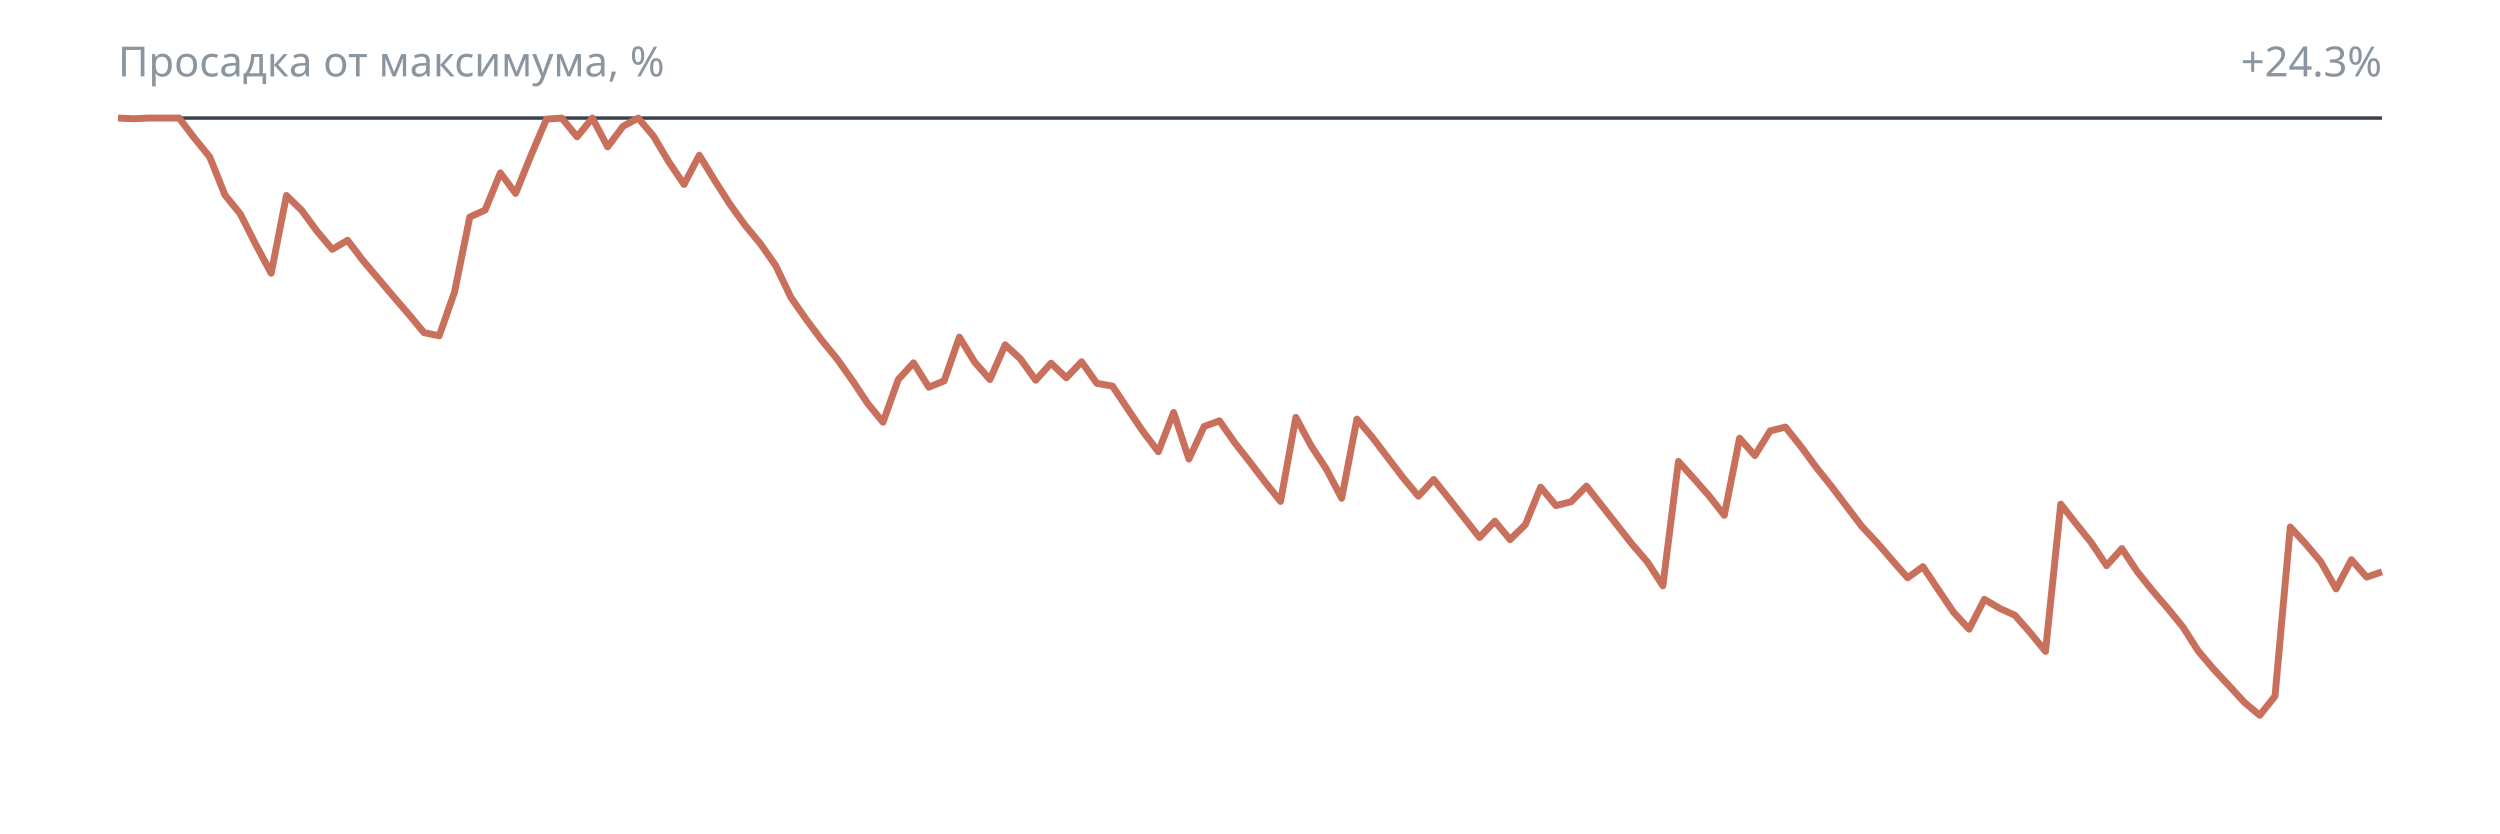
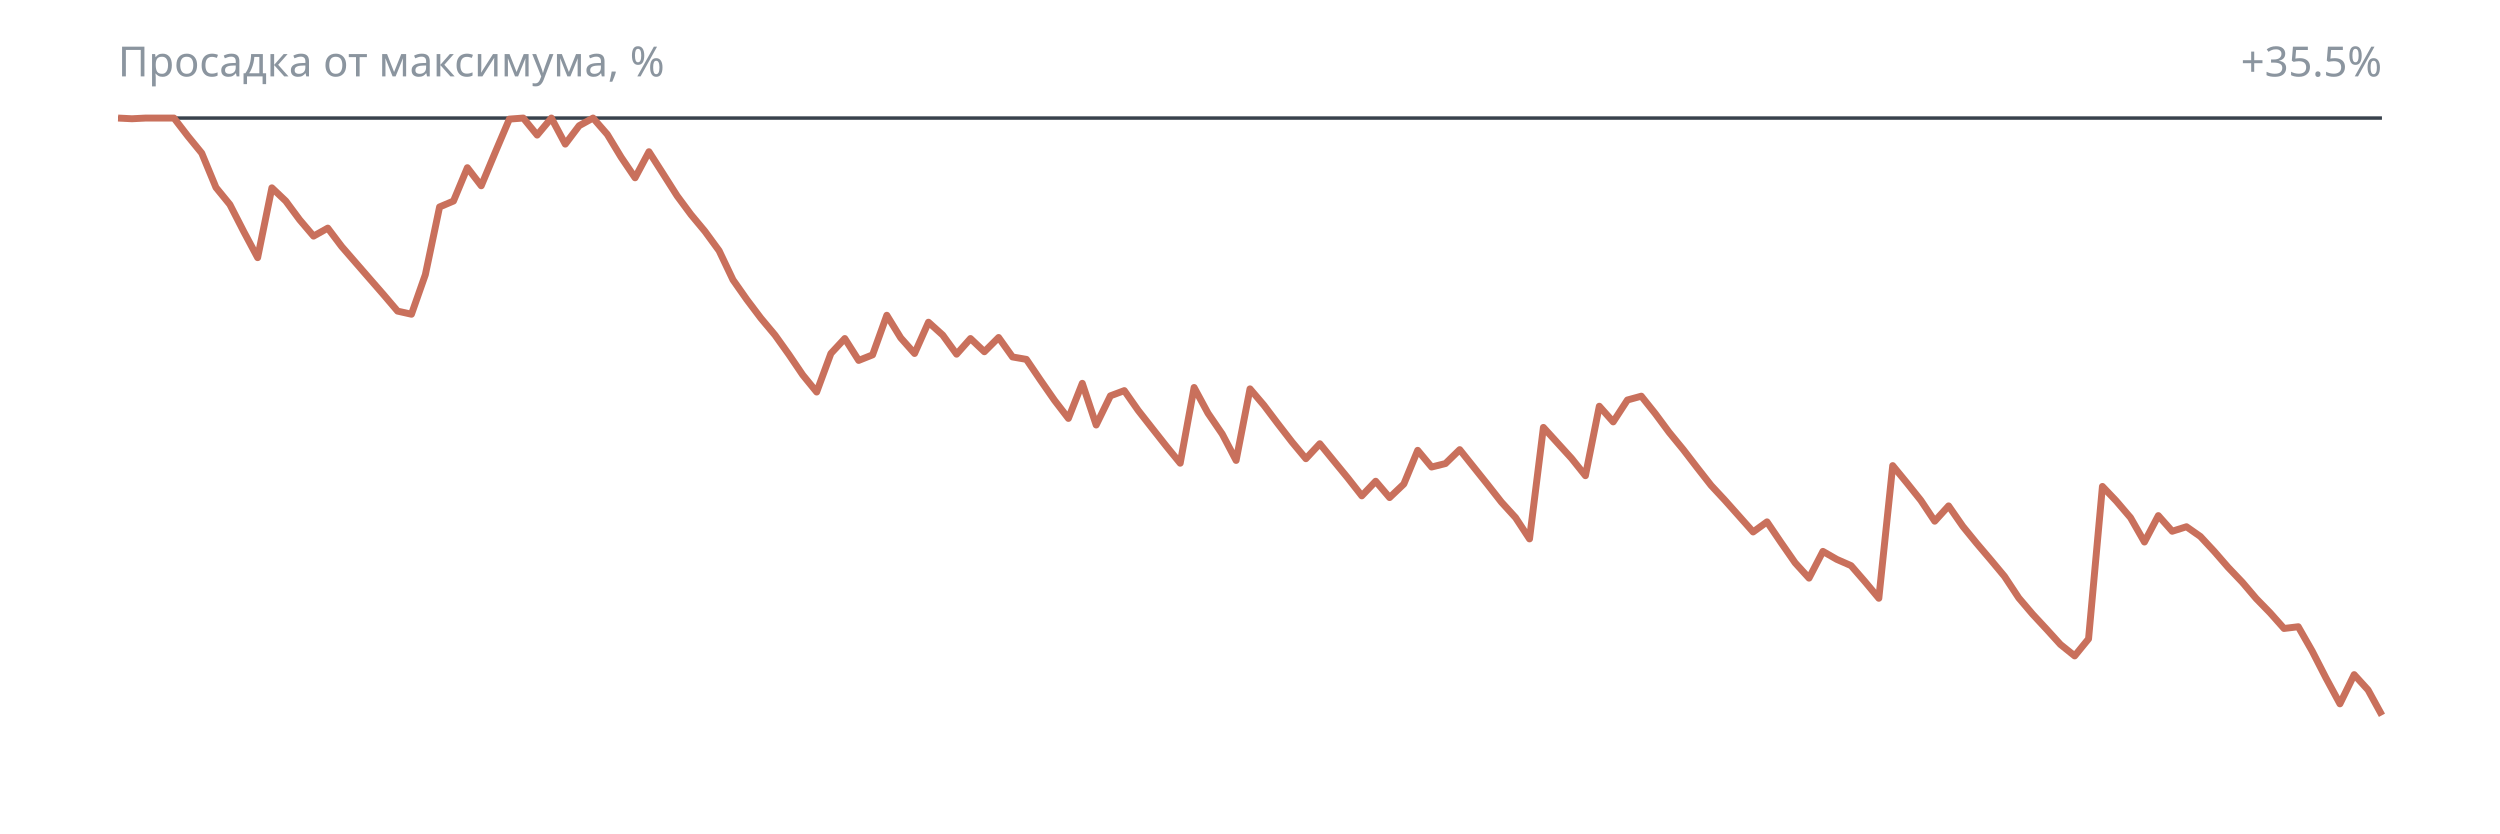
<svg xmlns="http://www.w3.org/2000/svg" viewBox="0 0 720 240" role="img" aria-label="Просадка от максимума, %">
  <line x1="34" y1="34.0" x2="686" y2="34.0" stroke="#39424c" stroke-width="1" />
-   <path d="M34.0,34.0 L38.4,34.2 L42.8,34.0 L47.2,34.0 L51.6,34.0 L56.0,39.8 L60.4,45.2 L64.8,56.2 L69.2,61.6 L73.6,70.3 L78.1,78.7 L82.5,56.3 L86.9,60.6 L91.3,66.6 L95.7,71.8 L100.1,69.2 L104.5,75.0 L108.9,80.2 L113.3,85.4 L117.7,90.5 L122.1,95.8 L126.5,96.7 L130.9,84.1 L135.3,62.5 L139.7,60.5 L144.1,49.8 L148.5,55.7 L152.9,44.8 L157.4,34.3 L161.8,34.0 L166.2,39.4 L170.6,34.0 L175.0,42.3 L179.4,36.4 L183.8,34.0 L188.2,39.2 L192.6,46.6 L197.0,53.1 L201.4,44.7 L205.8,51.9 L210.2,58.8 L214.6,64.9 L219.0,70.2 L223.4,76.5 L227.8,85.7 L232.2,92.0 L236.6,97.9 L241.1,103.4 L245.5,109.6 L249.9,116.2 L254.3,121.6 L258.7,109.3 L263.1,104.5 L267.5,111.5 L271.9,109.7 L276.3,97.1 L280.7,104.3 L285.1,109.3 L289.5,99.3 L293.9,103.4 L298.3,109.5 L302.7,104.6 L307.1,108.8 L311.5,104.2 L315.9,110.4 L320.4,111.2 L324.8,117.8 L329.2,124.3 L333.6,130.1 L338.0,118.8 L342.4,132.2 L346.8,122.8 L351.2,121.2 L355.6,127.5 L360.0,133.1 L364.4,138.9 L368.8,144.4 L373.2,120.2 L377.6,128.4 L382.0,135.1 L386.4,143.5 L390.8,120.7 L395.2,125.9 L399.6,131.7 L404.1,137.6 L408.5,142.9 L412.9,138.1 L417.3,143.6 L421.7,149.2 L426.1,154.8 L430.5,150.1 L434.9,155.4 L439.3,151.1 L443.7,140.3 L448.1,145.6 L452.5,144.5 L456.9,140.0 L461.3,145.6 L465.7,151.2 L470.1,156.8 L474.5,161.9 L478.9,168.7 L483.4,132.9 L487.8,137.8 L492.2,142.8 L496.6,148.4 L501.0,126.2 L505.4,131.2 L509.8,124.1 L514.2,123.0 L518.6,128.5 L523.0,134.5 L527.4,140.0 L531.8,145.8 L536.2,151.6 L540.6,156.3 L545.0,161.4 L549.4,166.4 L553.8,163.2 L558.2,169.8 L562.6,176.3 L567.1,181.2 L571.5,172.6 L575.9,175.2 L580.3,177.2 L584.7,182.2 L589.1,187.6 L593.5,145.2 L597.9,150.8 L602.3,156.3 L606.7,162.9 L611.1,158.0 L615.5,164.6 L619.9,170.1 L624.3,175.2 L628.7,180.6 L633.1,187.5 L637.5,192.7 L641.9,197.4 L646.4,202.3 L650.8,206.0 L655.2,200.5 L659.6,151.8 L664.0,156.6 L668.4,161.8 L672.8,169.6 L677.2,161.2 L681.6,166.2 L686.0,164.7" fill="none" stroke="#c9705c" stroke-width="2" stroke-linejoin="round" />
+   <path d="M34.0,34.0 L38.0,34.2 L42.0,34.0 L46.1,34.0 L50.1,34.0 L54.1,39.2 L58.1,44.1 L62.2,54.0 L66.2,58.9 L70.2,66.7 L74.2,74.2 L78.3,54.1 L82.3,57.9 L86.3,63.3 L90.3,68.0 L94.4,65.7 L98.4,71.0 L102.4,75.6 L106.4,80.2 L110.5,84.9 L114.5,89.6 L118.5,90.5 L122.5,79.1 L126.6,59.6 L130.6,57.9 L134.6,48.3 L138.6,53.5 L142.7,43.7 L146.7,34.3 L150.7,34.0 L154.7,38.9 L158.8,34.0 L162.8,41.5 L166.8,36.2 L170.8,34.0 L174.9,38.7 L178.9,45.3 L182.9,51.2 L186.9,43.7 L191.0,50.1 L195.0,56.4 L199.0,61.8 L203.0,66.6 L207.1,72.2 L211.1,80.6 L215.1,86.3 L219.1,91.6 L223.2,96.5 L227.2,102.1 L231.2,108.0 L235.2,112.9 L239.3,101.8 L243.3,97.5 L247.3,103.8 L251.3,102.2 L255.4,90.8 L259.4,97.3 L263.4,101.8 L267.4,92.8 L271.5,96.5 L275.5,102.0 L279.5,97.5 L283.5,101.3 L287.6,97.2 L291.6,102.8 L295.6,103.5 L299.6,109.4 L303.7,115.3 L307.7,120.5 L311.7,110.4 L315.7,122.4 L319.8,114.0 L323.8,112.5 L327.8,118.2 L331.8,123.3 L335.9,128.5 L339.9,133.4 L343.9,111.6 L347.9,119.0 L352.0,125.0 L356.0,132.6 L360.0,112.0 L364.0,116.7 L368.0,122.0 L372.1,127.3 L376.1,132.1 L380.1,127.8 L384.1,132.7 L388.2,137.7 L392.2,142.8 L396.2,138.6 L400.2,143.3 L404.3,139.4 L408.3,129.7 L412.3,134.5 L416.3,133.5 L420.4,129.5 L424.4,134.5 L428.4,139.5 L432.4,144.6 L436.5,149.1 L440.5,155.2 L444.5,123.1 L448.5,127.5 L452.6,132.0 L456.6,137.0 L460.6,117.0 L464.6,121.5 L468.7,115.2 L472.7,114.1 L476.7,119.1 L480.7,124.5 L484.8,129.5 L488.8,134.7 L492.8,139.8 L496.8,144.1 L500.9,148.7 L504.9,153.2 L508.9,150.3 L512.9,156.2 L517.0,162.1 L521.0,166.5 L525.0,158.8 L529.0,161.1 L533.1,162.9 L537.1,167.5 L541.1,172.3 L545.1,134.1 L549.2,139.1 L553.2,144.1 L557.2,150.1 L561.2,145.7 L565.3,151.6 L569.3,156.5 L573.3,161.2 L577.3,166.0 L581.4,172.2 L585.4,176.9 L589.4,181.2 L593.4,185.6 L597.5,188.9 L601.5,184.0 L605.5,140.1 L609.5,144.3 L613.6,149.1 L617.6,156.1 L621.6,148.5 L625.6,153.0 L629.7,151.7 L633.7,154.5 L637.7,158.8 L641.7,163.4 L645.8,167.7 L649.8,172.4 L653.8,176.5 L657.8,181.0 L661.9,180.5 L665.9,187.5 L669.9,195.3 L673.9,202.7 L678.0,194.3 L682.0,198.7 L686.0,206.0" fill="none" stroke="#c9705c" stroke-width="2" stroke-linejoin="round" />
  <text x="34" y="22" fill="#8b959f" font-family="system-ui" font-size="12">Просадка от максимума, %</text>
-   <text x="686" y="22" text-anchor="end" fill="#8b959f" font-family="system-ui" font-size="12">+24.3%</text>
+   <text x="686" y="22" text-anchor="end" fill="#8b959f" font-family="system-ui" font-size="12">+35.5%</text>
</svg>
